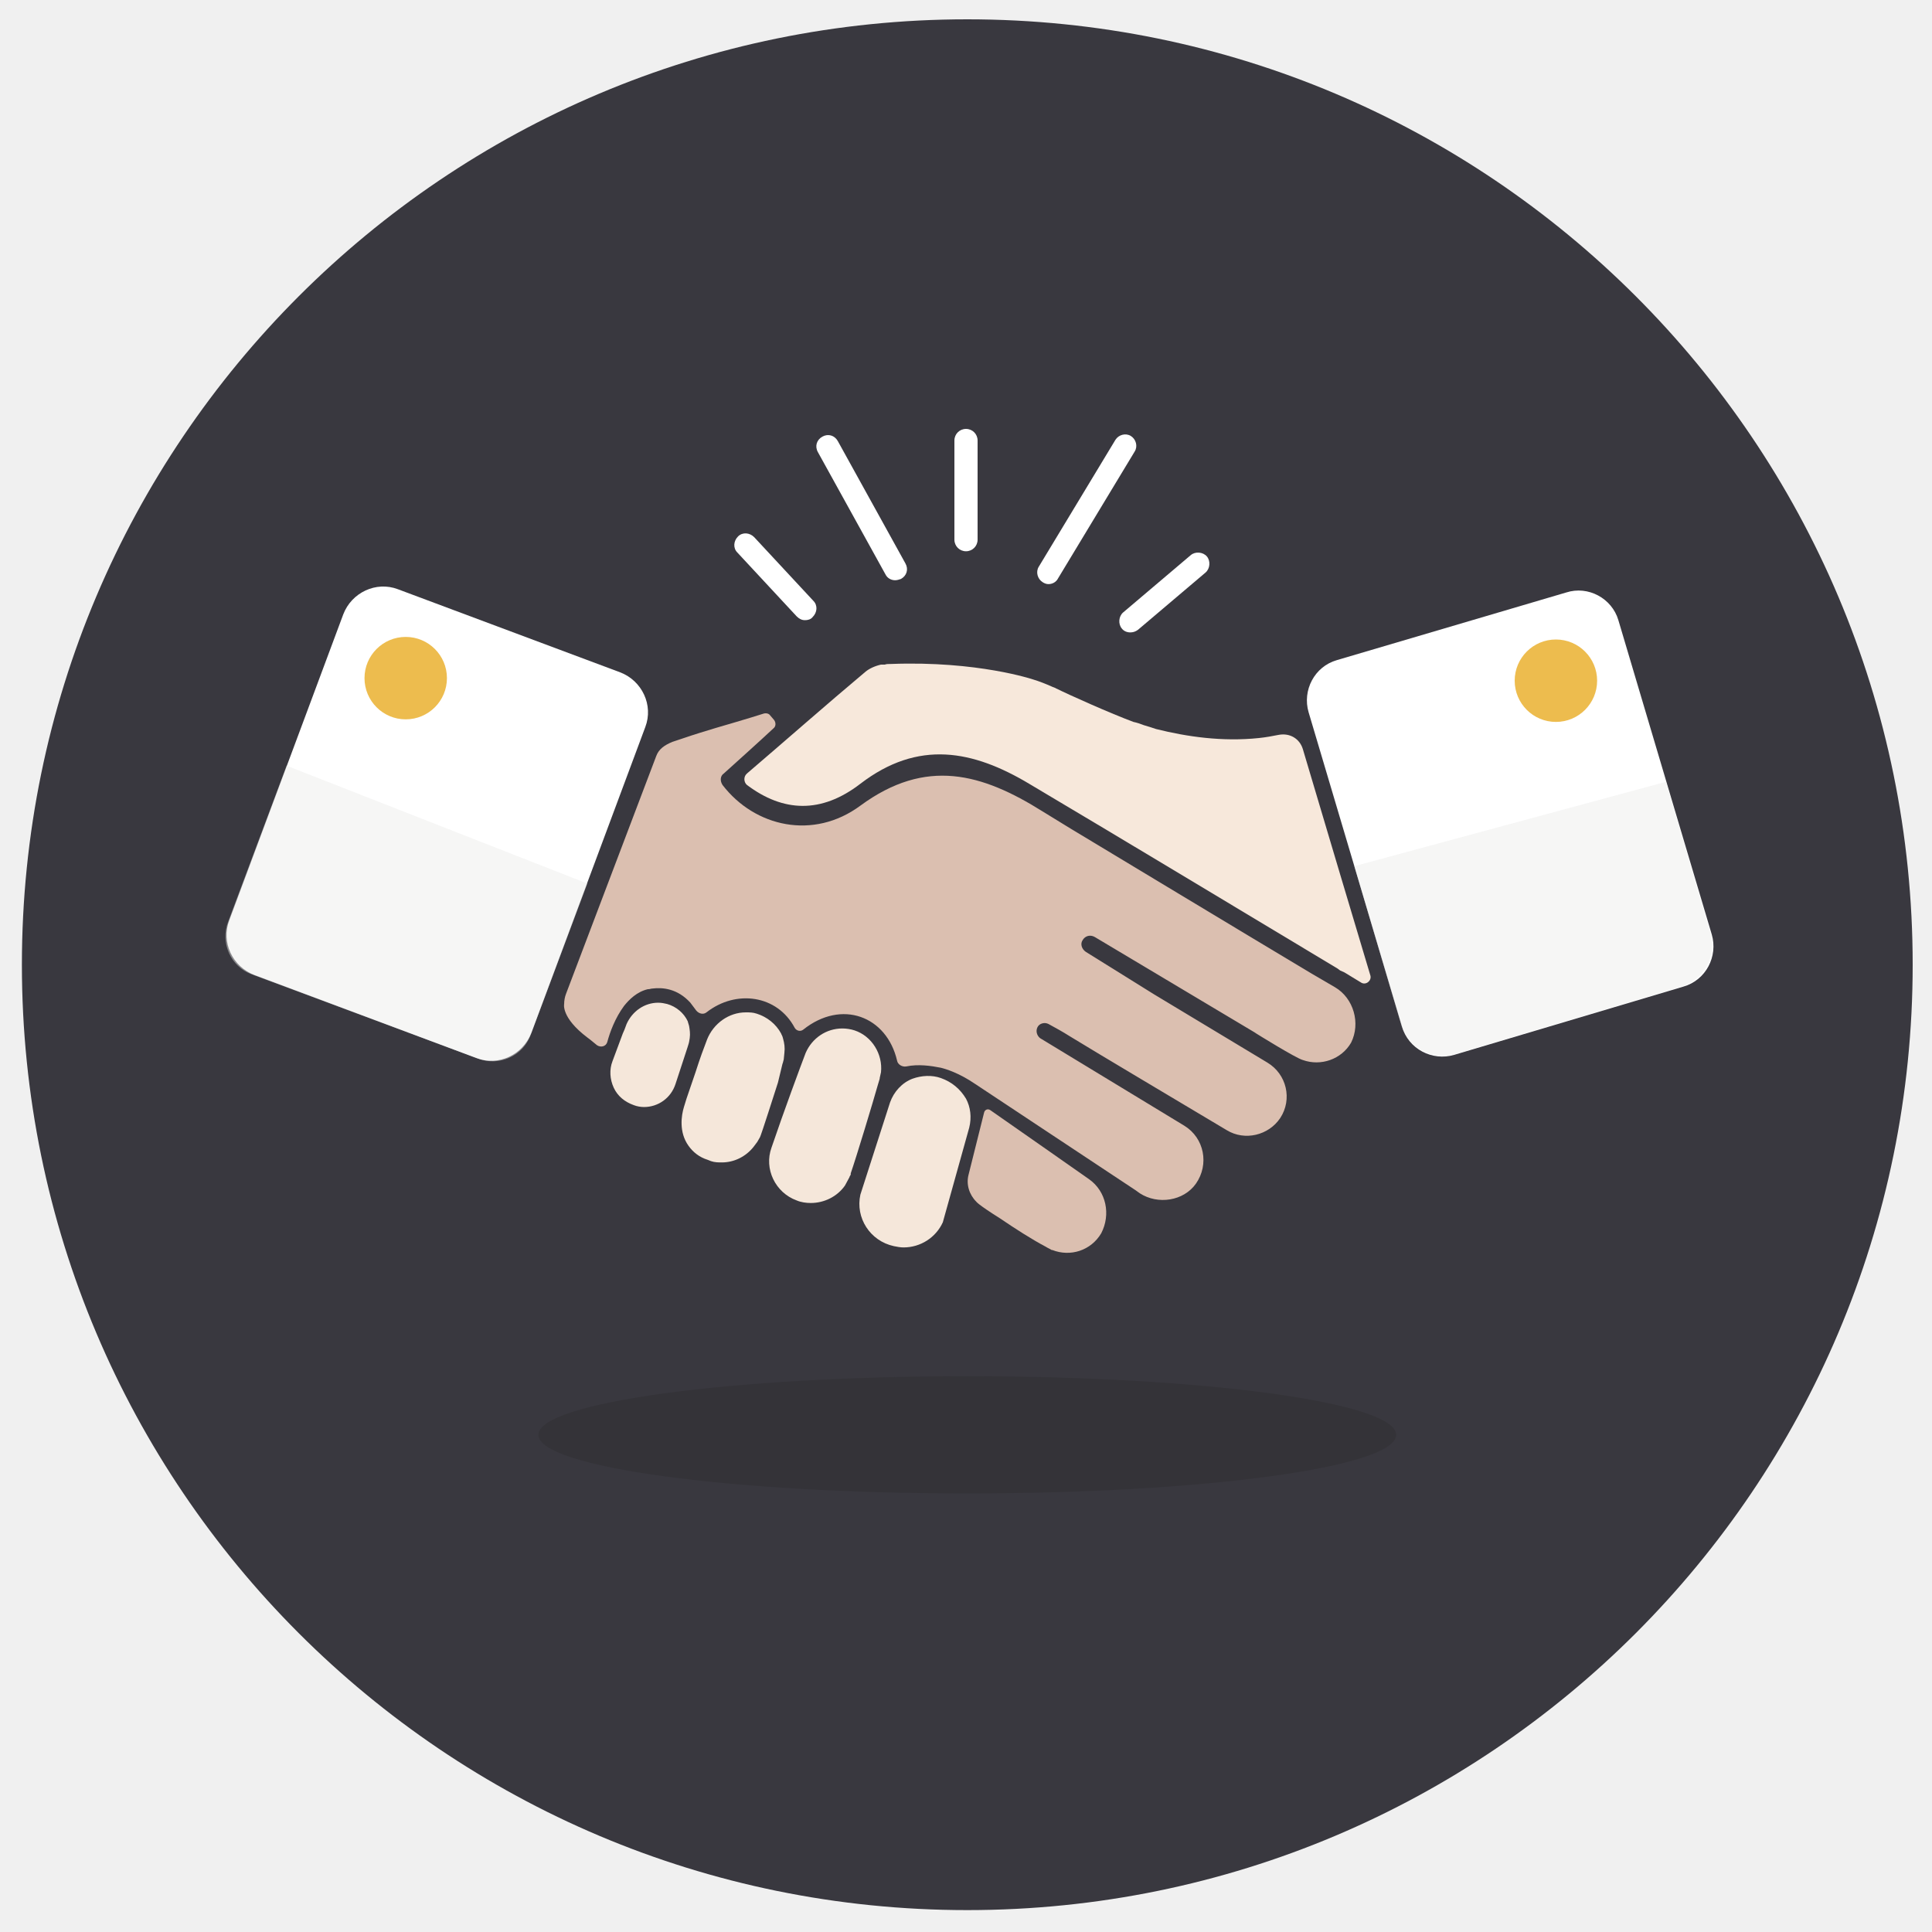
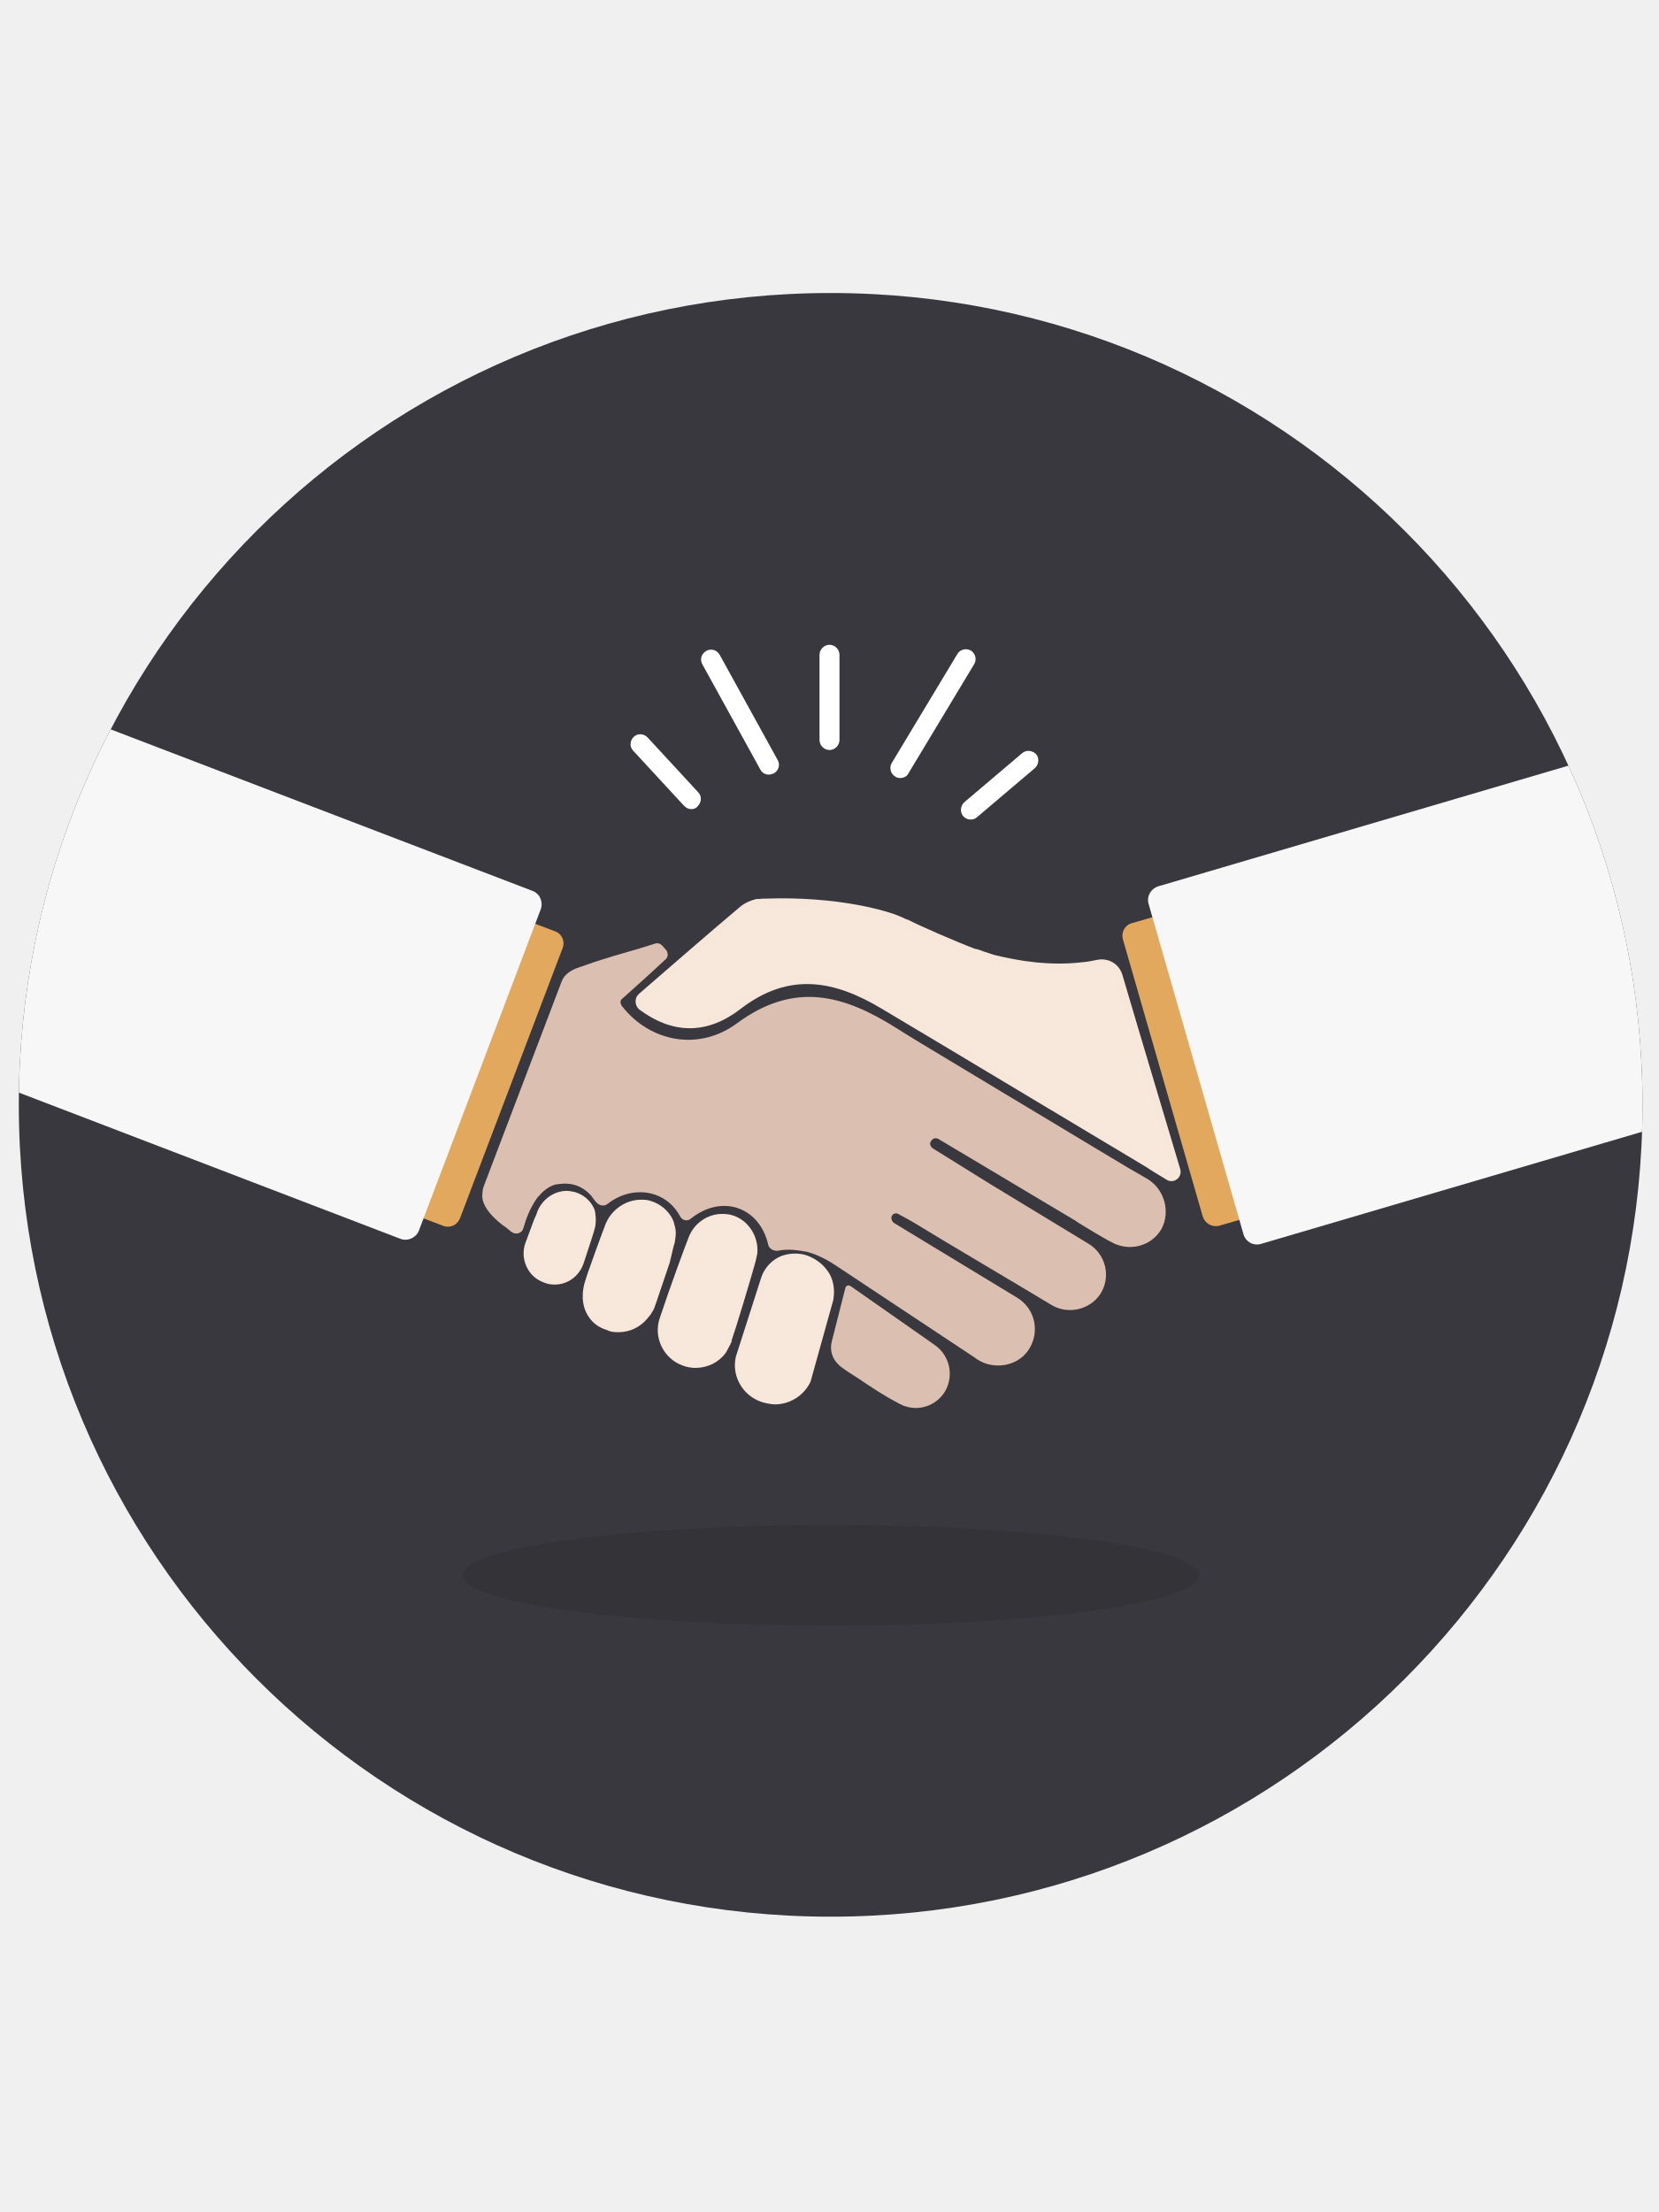
- <svg xmlns="http://www.w3.org/2000/svg" version="1.1" id="Layer_1" x="0px" y="0px" viewBox="0 0 300 300" enable-background="new 0 0 300 300" xml:space="preserve">
+ <svg xmlns="http://www.w3.org/2000/svg" xmlns:xlink="http://www.w3.org/1999/xlink" version="1.1" id="Layer_1" x="0px" y="0px" viewBox="0 0 432 576" enable-background="new 0 0 432 576" xml:space="preserve">
  <g>
-     <circle fill="#39383F" cx="150.2" cy="149.8" r="146.8" />
+     <circle fill="#39383F" cx="216.3" cy="287.7" r="211.4" />
  </g>
  <g>
-     <path fill="#FFFFFF" d="M251.3,96.3l14.5,48.8c1,3.4-0.9,7.1-4.4,8.1l-35.6,10.6c-3.4,1-7.1-0.9-8.1-4.4l-14.5-48.8   c-1-3.4,0.9-7.1,4.4-8.1L243.2,92C246.6,90.9,250.3,92.9,251.3,96.3z" />
+     <path fill="#F7E8DB" stroke="#F6E7DA" stroke-width="2" stroke-miterlimit="10" d="M301.1,304.4l3.3,2c1,0.6,2.3-0.4,2-1.6   c-2.7-9.1-10.4-34.7-15.1-50.7c-0.7-2.3-2.9-3.6-5.3-3.2c-1.4,0.3-3,0.6-4.5,0.7c-8.2,0.9-16.1-0.3-23-2c-0.9-0.3-1.7-0.6-2.7-0.9   l0,0l0,0c-0.7-0.3-1.6-0.6-2.3-0.7c-5-1.9-14.4-6-17.3-7.5c-0.1,0-0.1-0.1-0.3-0.1c-0.4-0.1-0.7-0.3-0.7-0.3l0,0   c-1.3-0.6-2.7-1.2-4.2-1.6l0,0c0,0-12.4-4.2-31.7-3.5l0,0c-0.6,0-1.2,0-1.4,0.1h-0.1l0,0l0,0c-0.1,0-0.1,0-0.3,0s-0.3,0-0.3,0l0,0   c-0.1,0-0.1,0-0.1,0l0,0c-1.3,0.3-2.6,0.9-3.5,1.6c-8.9,7.5-17.6,15.1-26.5,22.8c-0.9,0.7-0.7,2,0,2.6c8.1,6,16.6,6.5,25.3-0.3   c13-9.9,25.2-7.5,37.7,0c23,13.7,45.9,27.5,69,41.3l0,0l0.6,0.4C300.4,304,300.7,304.1,301.1,304.4   C301,304.4,301.1,304.4,301.1,304.4z" />
  </g>
  <g>
-     <path fill="#F7E8DB" d="M209.1,151.2l2.3,1.4c0.7,0.4,1.6-0.3,1.4-1.1c-1.9-6.3-7.2-24.1-10.5-35.2c-0.5-1.6-2-2.5-3.7-2.2   c-1,0.2-2.1,0.4-3.1,0.5c-5.7,0.6-11.2-0.2-16-1.4c-0.6-0.2-1.2-0.4-1.9-0.6v0c0,0,0,0,0,0c-0.5-0.2-1.1-0.4-1.6-0.5   c-3.5-1.3-10-4.2-12-5.2c-0.1,0-0.1-0.1-0.2-0.1c-0.3-0.1-0.5-0.2-0.5-0.2c0,0,0,0,0,0c-0.9-0.4-1.9-0.8-2.9-1.1c0,0,0,0,0,0   c0,0-8.6-2.9-22-2.4c0,0,0,0,0,0c-0.4,0-0.8,0-1,0.1c0,0-0.1,0-0.1,0c0,0,0,0,0,0c0,0,0,0,0,0c-0.1,0-0.1,0-0.2,0   c-0.1,0-0.2,0-0.2,0c0,0,0,0,0,0c-0.1,0-0.1,0-0.1,0c0,0,0,0,0,0c-0.9,0.2-1.8,0.6-2.4,1.1c-6.2,5.2-12.2,10.5-18.4,15.8   c-0.6,0.5-0.5,1.4,0,1.8c5.6,4.2,11.5,4.5,17.6-0.2c9-6.9,17.5-5.2,26.2,0c16,9.5,31.9,19.1,47.9,28.7l0,0l0.4,0.3   C208.6,150.9,208.8,151,209.1,151.2C209,151.2,209.1,151.2,209.1,151.2z" />
-   </g>
-   <g>
-     <circle fill="#EDBC4E" cx="241.6" cy="105.7" r="6.4" />
-   </g>
-   <g>
-     <path fill="#FFFFFF" d="M53.3,95.4l-17.7,47.5c-1.3,3.4,0.5,7.2,3.9,8.5L74,164.3c3.4,1.3,7.2-0.5,8.5-3.9l17.7-47.5   c1.3-3.4-0.5-7.2-3.9-8.5L61.8,91.5C58.4,90.2,54.6,92,53.3,95.4z" />
-   </g>
-   <g>
-     <circle fill="#EDBC4E" cx="63" cy="105.3" r="6.4" />
-   </g>
-   <g>
-     <path fill="#DBBFB0" d="M169.1,183.1c0,0-13.7-9.6-15.3-10.7c-0.4-0.3-0.9-0.1-1,0.4l-2.4,9.6c-0.4,1.5,0.1,3.1,1.2,4.2   c0,0,0,0,0,0c0,0,0.2,0.4,3.7,2.6c0,0,0,0,0,0c2.2,1.5,5,3.3,7.1,4.4c0.3,0.2,0.6,0.3,0.9,0.5c0,0,0,0,0.1,0c0,0,0,0,0,0   c2.8,1.1,6,0.1,7.6-2.6C172.5,188.6,171.8,185,169.1,183.1z" />
+     <path fill="#DBBFB0" d="M243.5,350.3c0,0-19.7-13.8-22-15.4c-0.6-0.4-1.3-0.1-1.4,0.6l-3.5,13.8c-0.6,2.2,0.1,4.5,1.7,6l0,0   c0,0,0.3,0.6,5.3,3.7l0,0c3.2,2.2,7.2,4.8,10.2,6.3c0.4,0.3,0.9,0.4,1.3,0.7c0,0,0,0,0.1,0l0,0c4,1.6,8.6,0.1,10.9-3.7   C248.4,358.3,247.4,353.1,243.5,350.3z" />
  </g>
  <g>
    <g>
-       <path fill="#F5E7DA" d="M150,170.6c-0.9-1.5-2.2-2.6-3.9-3.2c-1.4-0.5-3-0.4-4.4,0.1c-1.6,0.6-2.9,2-3.5,3.7l-4.6,14.3    c-0.8,3.6,1.5,7.2,5.2,8c0.5,0.1,1,0.2,1.5,0.2c0,0,0,0,0,0c2.6,0,5-1.5,6.1-3.9l4.1-14.7C150.9,173.5,150.7,171.9,150,170.6z" />
+       <path fill="#F7E8DB" stroke="#F6E7DA" stroke-miterlimit="10" d="M215.6,332c-1.3-2.2-3.2-3.7-5.6-4.6c-2-0.7-4.3-0.6-6.3,0.1    c-2.3,0.9-4.2,2.9-5,5.3l-6.6,20.6c-1.2,5.2,2.2,10.4,7.5,11.5c0.7,0.1,1.4,0.3,2.2,0.3l0,0c3.7,0,7.2-2.2,8.8-5.6l5.9-21.2    C216.9,336.1,216.6,333.8,215.6,332z" />
    </g>
    <g>
-       <path fill="#F5E7DA" d="M121.5,165.2c0.1-0.2,0.1-0.4,0.2-0.7l0.1-1c0.1-0.8,0-1.5-0.2-2.2c-0.1-0.5-0.3-0.7-0.3-0.8    c-0.8-1.5-2.2-2.6-3.8-3.1c-0.6-0.2-1.1-0.2-1.7-0.2c-2.6,0-5,1.7-6,4.2c-0.5,1.3-1.1,2.9-1.8,5.1c-0.4,1.2-0.9,2.6-1.4,4.1    l-0.4,1.3c-0.4,1.3-0.8,3.9,0.7,6c0.7,1,1.7,1.8,3,2.2c0.2,0.1,0.3,0.1,0.5,0.2c0.6,0.2,1.1,0.2,1.7,0.2c1.9,0,3.7-0.9,4.9-2.4    l0.6-0.8c0.1-0.2,0.3-0.5,0.4-0.7c0.1-0.2,0.3-0.7,2.8-8.5L121.5,165.2z" />
+       <path fill="#F7E8DB" stroke="#F6E7DA" stroke-miterlimit="10" d="M174.9,324.5c0.1-0.3,0.2-0.6,0.3-1l0.2-1.4    c0.2-1.2,0-2.2-0.3-3.2c-0.1-0.7-0.4-1-0.4-1.2c-1.1-2.2-3.1-3.8-5.4-4.5c-0.9-0.3-1.6-0.3-2.4-0.3c-3.7,0-7.2,2.4-8.7,5.9    c-0.7,1.9-1.6,4.2-2.7,7.3c-0.6,1.7-1.3,3.7-2.1,5.9l-0.6,1.9c-0.6,1.9-1.2,5.6,0.9,8.7c1,1.5,2.4,2.6,4.3,3.2    c0.3,0.1,0.4,0.1,0.7,0.3c0.9,0.3,1.6,0.3,2.4,0.3c2.7,0,5.3-1.2,7.1-3.4l0.9-1.1c0.1-0.3,0.4-0.7,0.6-1s0.4-1,4.2-12.2    L174.9,324.5z" />
    </g>
    <g>
-       <path fill="#F5E7DA" d="M136.6,167.5c0,0,0-0.1,0-0.1l0.2-0.9c0.3-2.8-1.4-5.6-4.1-6.5c-0.6-0.2-1.3-0.3-1.9-0.3    c-2.5,0-4.7,1.5-5.7,3.8c-0.8,2.1-3.4,9.1-5.3,14.7c-1.2,3.3,0.6,7,3.9,8.2c0.7,0.3,1.5,0.4,2.2,0.4c2.1,0,4.1-1,5.3-2.7l0.7-1.3    c0-0.1,0.1-0.2,0.2-0.4c0,0,0-0.1,0-0.1l0-0.1c0.9-2.6,3.5-11.2,4.2-13.7L136.6,167.5z" />
+       <path fill="#F7E8DB" stroke="#F6E7DA" stroke-miterlimit="10" d="M196.4,327.8v-0.1l0.3-1.3c0.4-4-2-8.1-5.9-9.4    c-0.9-0.3-1.9-0.4-2.7-0.4c-3.6,0-6.8,2.2-8.2,5.5c-1.2,3-4.9,13.1-7.6,21.2c-1.7,4.8,0.9,10.1,5.6,11.8c1,0.4,2.2,0.6,3.2,0.6    c3,0,5.9-1.4,7.6-3.9l1-1.9c0-0.1,0.1-0.3,0.3-0.6v-0.1V349c1.3-3.7,5-16.1,6-19.7L196.4,327.8z" />
    </g>
    <g>
-       <path fill="#F5E7DA" d="M107.1,161.2c0.1-0.7,0-1.3-0.1-1.9c-0.1-0.4-0.2-0.6-0.2-0.7c-0.6-1.3-1.8-2.3-3.2-2.7    c-0.4-0.1-0.9-0.2-1.4-0.2c-2.1,0-4,1.3-4.9,3.3c-0.3,0.8-0.4,1.1-0.6,1.5l-1.6,4.3c-0.5,1.3-0.4,2.8,0.2,4.1    c0.6,1.3,1.7,2.2,3.1,2.7c0.5,0.2,1.1,0.3,1.6,0.3c2.2,0,4.2-1.4,4.9-3.6c0.6-1.9,2.1-6.3,2.1-6.5L107.1,161.2z" />
+       <path fill="#F7E8DB" stroke="#F6E7DA" stroke-miterlimit="10" d="M154.6,318.5c0.1-1,0-1.9-0.1-2.7c-0.1-0.6-0.3-0.9-0.3-1    c-0.9-1.9-2.6-3.3-4.6-3.9c-0.6-0.1-1.3-0.3-2-0.3c-3,0-5.8,1.9-7.1,4.8c-0.4,1.2-0.6,1.6-0.9,2.2l-2.3,6.2    c-0.7,1.9-0.6,4,0.3,5.9s2.4,3.2,4.5,3.9c0.7,0.3,1.6,0.4,2.3,0.4c3.2,0,6-2,7.1-5.2c0.9-2.7,3-9.1,3-9.4L154.6,318.5z" />
    </g>
  </g>
  <g>
-     <path fill="#DBBFB0" d="M207.3,153.3l-3.6-2.1c-10.2-6.1-37.4-22.5-37.4-22.5c-1.5-0.9-2.9-1.8-4.4-2.7c-9.4-5.9-18.1-8.4-28.3-0.9   c-7.3,5.4-16.4,3.3-21.4-3.2c-0.4-0.6-0.4-1.4,0.2-1.8c1.9-1.7,6.1-5.5,7.7-7c0.4-0.3,0.4-0.9,0.1-1.3l-0.6-0.7   c-0.2-0.3-0.6-0.4-1-0.3c-0.9,0.3-2.6,0.8-4.6,1.4c0,0-4.9,1.4-7.8,2.4c-0.6,0.2-1.2,0.4-1.8,0.6c0,0,0,0,0,0h0   c-1.2,0.5-2.1,1.1-2.5,2.2l-14,36.9c-0.2,0.5-0.3,1.1-0.3,1.6l0,0c0,0-0.5,2.1,3.6,5.2l0,0l0.4,0.3l1.1,0.9   c0.6,0.4,1.4,0.2,1.6-0.5c0.4-1.5,1.2-3.7,2.6-5.6c0.8-1,2-2.2,3.7-2.6c0,0,0.1,0,0.1,0c0.2,0,0.4-0.1,0.6-0.1   c1.6-0.2,3.9,0,5.9,2.2c0.3,0.4,0.6,0.8,0.9,1.2c0.4,0.5,1.1,0.7,1.6,0.3c4.6-3.6,11-2.7,13.7,2.4c0.3,0.5,0.9,0.6,1.3,0.3   c6-4.8,13-2.1,14.6,4.8c0.1,0.6,0.8,1,1.4,0.9c1.9-0.4,3.9-0.1,5.4,0.2c0.8,0.2,2.8,0.8,5.3,2.5l24.9,16.5l0,0l0.7,0.5   c2.8,1.8,6.8,1.2,8.7-1.5c2.1-3,1.3-7.1-1.8-9l-22.4-13.6c-0.5-0.4-0.7-1.1-0.4-1.7c0.3-0.6,1.1-0.8,1.7-0.5   c1.1,0.6,2.2,1.2,3.3,1.9c4.4,2.7,17.2,10.3,24.4,14.6c2.8,1.7,6.5,0.8,8.3-1.9v0c1.9-2.9,1-6.8-2-8.6l-17.6-10.6l-10.6-6.6   c-0.6-0.4-0.9-1.2-0.5-1.8c0.4-0.7,1.2-0.9,1.9-0.5l24.8,14.8l0.3,0.2c0,0,6.1,3.8,7.2,4.1c0,0,0,0,0,0c2.8,1,6-0.1,7.5-2.7   C211.3,158.9,210.2,155,207.3,153.3z" />
-   </g>
-   <g opacity="0.45">
-     <path fill="#EAEAE8" d="M258.7,121.4l-48.4,13.1l7.3,24.7c1,3.5,4.8,5.5,8.3,4.5l35.2-10.5c3.5-1,5.5-4.8,4.5-8.3L258.7,121.4z" />
-   </g>
-   <g opacity="0.45">
-     <path fill="#EAEAE8" d="M44.5,118.9l-9.1,24.3c-1.2,3.2,0.4,6.9,3.7,8.1l35.2,13.1c3.2,1.2,6.9-0.4,8.1-3.7l8.8-23.5L44.5,118.9z" />
+     <path fill="#DBBFB0" stroke="#DBBFB0" stroke-miterlimit="10" d="M298.5,307.4l-5.2-3c-14.7-8.8-53.9-32.4-53.9-32.4   c-2.2-1.3-4.2-2.6-6.3-3.9c-13.5-8.5-26.1-12.1-40.8-1.3c-10.5,7.8-23.6,4.8-30.8-4.6c-0.6-0.9-0.6-2,0.3-2.6   c2.7-2.4,8.8-7.9,11.1-10.1c0.6-0.4,0.6-1.3,0.1-1.9l-0.9-1c-0.3-0.4-0.9-0.6-1.4-0.4c-1.3,0.4-3.7,1.2-6.6,2c0,0-7.1,2-11.2,3.5   c-0.9,0.3-1.7,0.6-2.6,0.9l0,0l0,0c-1.7,0.7-3,1.6-3.6,3.2l-20.2,53.1c-0.3,0.7-0.4,1.6-0.4,2.3l0,0c0,0-0.7,3,5.2,7.5l0,0l0.6,0.4   l1.6,1.3c0.9,0.6,2,0.3,2.3-0.7c0.6-2.2,1.7-5.3,3.7-8.1c1.2-1.4,2.9-3.2,5.3-3.7h0.1c0.3,0,0.6-0.1,0.9-0.1c2.3-0.3,5.6,0,8.5,3.2   c0.4,0.6,0.9,1.2,1.3,1.7c0.6,0.7,1.6,1,2.3,0.4c6.6-5.2,15.8-3.9,19.7,3.5c0.4,0.7,1.3,0.9,1.9,0.4c8.6-6.9,18.7-3,21,6.9   c0.1,0.9,1.2,1.4,2,1.3c2.7-0.6,5.6-0.1,7.8,0.3c1.2,0.3,4,1.2,7.6,3.6l35.9,23.8l0,0l1,0.7c4,2.6,9.8,1.7,12.5-2.2   c3-4.3,1.9-10.2-2.6-13l-32.3-19.6c-0.7-0.6-1-1.6-0.6-2.4c0.4-0.9,1.6-1.2,2.4-0.7c1.6,0.9,3.2,1.7,4.8,2.7   c6.3,3.9,24.8,14.8,35.1,21c4,2.4,9.4,1.2,12-2.7l0,0c2.7-4.2,1.4-9.8-2.9-12.4L258,309l-15.3-9.5c-0.9-0.6-1.3-1.7-0.7-2.6   c0.6-1,1.7-1.3,2.7-0.7l35.7,21.3l0.4,0.3c0,0,8.8,5.5,10.4,5.9l0,0c4,1.4,8.6-0.1,10.8-3.9C304.3,315.5,302.7,309.9,298.5,307.4z" />
  </g>
  <g>
-     <ellipse fill="#343338" cx="150.2" cy="222.8" rx="66.6" ry="9.1" />
+     <ellipse fill="#343338" cx="216.3" cy="410.2" rx="95.9" ry="13.1" />
  </g>
  <g>
    <g>
-       <path fill="#FFFFFF" d="M139,90.1c-0.6,0-1.2-0.3-1.5-0.9l-10.5-19c-0.5-0.9-0.2-1.9,0.7-2.4c0.9-0.5,1.9-0.2,2.4,0.7l10.5,19    c0.5,0.9,0.2,1.9-0.7,2.4C139.6,90,139.3,90.1,139,90.1z" />
+       <path fill="#FFFFFF" d="M200.2,201.7c-0.9,0-1.7-0.4-2.2-1.3l-15.1-27.4c-0.7-1.3-0.3-2.7,1-3.5c1.3-0.7,2.7-0.3,3.5,1l15.1,27.4    c0.7,1.3,0.3,2.7-1,3.5C201,201.6,200.6,201.7,200.2,201.7z" />
    </g>
    <g>
-       <path fill="#FFFFFF" d="M125,96.3c-0.5,0-0.9-0.2-1.3-0.6l-9.2-9.9c-0.7-0.7-0.6-1.8,0.1-2.5c0.7-0.7,1.8-0.6,2.5,0.1l9.2,9.9    c0.7,0.7,0.6,1.8-0.1,2.5C125.9,96.2,125.4,96.3,125,96.3z" />
+       <path fill="#FFFFFF" d="M180,210.7c-0.7,0-1.3-0.3-1.9-0.9l-13.2-14.3c-1-1-0.9-2.6,0.1-3.6s2.6-0.9,3.6,0.1l13.2,14.3    c1,1,0.9,2.6-0.1,3.6C181.3,210.5,180.6,210.7,180,210.7z" />
    </g>
    <g>
-       <path fill="#FFFFFF" d="M162.8,90.7c-0.3,0-0.6-0.1-0.9-0.3c-0.8-0.5-1.1-1.6-0.6-2.4l11.9-19.7c0.5-0.8,1.6-1.1,2.4-0.6    c0.8,0.5,1.1,1.6,0.6,2.4l-11.9,19.7C164,90.4,163.4,90.7,162.8,90.7z" />
+       <path fill="#FFFFFF" d="M234.4,202.6c-0.4,0-0.9-0.1-1.3-0.4c-1.2-0.7-1.6-2.3-0.9-3.5l17.1-28.4c0.7-1.2,2.3-1.6,3.5-0.9    c1.2,0.7,1.6,2.3,0.9,3.5l-17.1,28.4C236.2,202.2,235.3,202.6,234.4,202.6z" />
    </g>
    <g>
-       <path fill="#FFFFFF" d="M175.5,98.2c-0.5,0-1-0.2-1.3-0.6c-0.6-0.7-0.5-1.9,0.2-2.5l10.5-8.9c0.7-0.6,1.9-0.5,2.5,0.2    c0.6,0.7,0.5,1.9-0.2,2.5l-10.5,8.9C176.3,98.1,175.9,98.2,175.5,98.2z" />
+       <path fill="#FFFFFF" d="M252.7,213.4c-0.7,0-1.4-0.3-1.9-0.9c-0.9-1-0.7-2.7,0.3-3.6l15.1-12.8c1-0.9,2.7-0.7,3.6,0.3    s0.7,2.7-0.3,3.6l-15.1,12.8C253.9,213.3,253.3,213.4,252.7,213.4z" />
    </g>
    <g>
-       <path fill="#FFFFFF" d="M150,85.6c-1,0-1.8-0.8-1.8-1.8V68.4c0-1,0.8-1.8,1.8-1.8s1.8,0.8,1.8,1.8v15.4    C151.8,84.8,151,85.6,150,85.6z" />
+       <path fill="#FFFFFF" d="M216,195.3c-1.4,0-2.6-1.2-2.6-2.6v-22.2c0-1.4,1.2-2.6,2.6-2.6c1.4,0,2.6,1.2,2.6,2.6v22.2    C218.6,194.1,217.4,195.3,216,195.3z" />
+     </g>
+   </g>
+   <path fill="#E2A85D" d="M146.5,246.9l-26.7,70.3c-0.7,1.8-2.6,2.7-4.4,2l-54.3-20.6l29.1-76.7l54.3,20.6  C146.3,243.1,147.2,245.1,146.5,246.9z" />
+   <path fill="#E2A85D" d="M313.2,316.8l-20.8-72.2c-0.5-1.8,0.5-3.7,2.3-4.2l55.8-16.1l22.7,78.8l-55.8,16.1  C315.6,319.6,313.8,318.6,313.2,316.8z" />
+   <g>
+     <defs>
+       <circle id="SVGID_1_" cx="216.3" cy="287.7" r="211.4" />
+     </defs>
+     <clipPath id="SVGID_2_">
+       <use xlink:href="#SVGID_1_" overflow="visible" />
+     </clipPath>
+     <g clip-path="url(#SVGID_2_)">
+       <path fill="#F7F7F7" d="M140.8,236.8l-31.7,83.6c-0.7,1.9-2.9,2.9-4.8,2.2L-17.3,276L17,185.4L138.7,232    C140.6,232.7,141.5,234.9,140.8,236.8z" />
+       <path fill="#F7F7F7" d="M323.8,321.4l-24.7-86c-0.6-2,0.6-4,2.5-4.6l139-40.9l26.8,93.1l-139,40.9    C326.4,324.5,324.4,323.4,323.8,321.4z" />
    </g>
  </g>
</svg>
